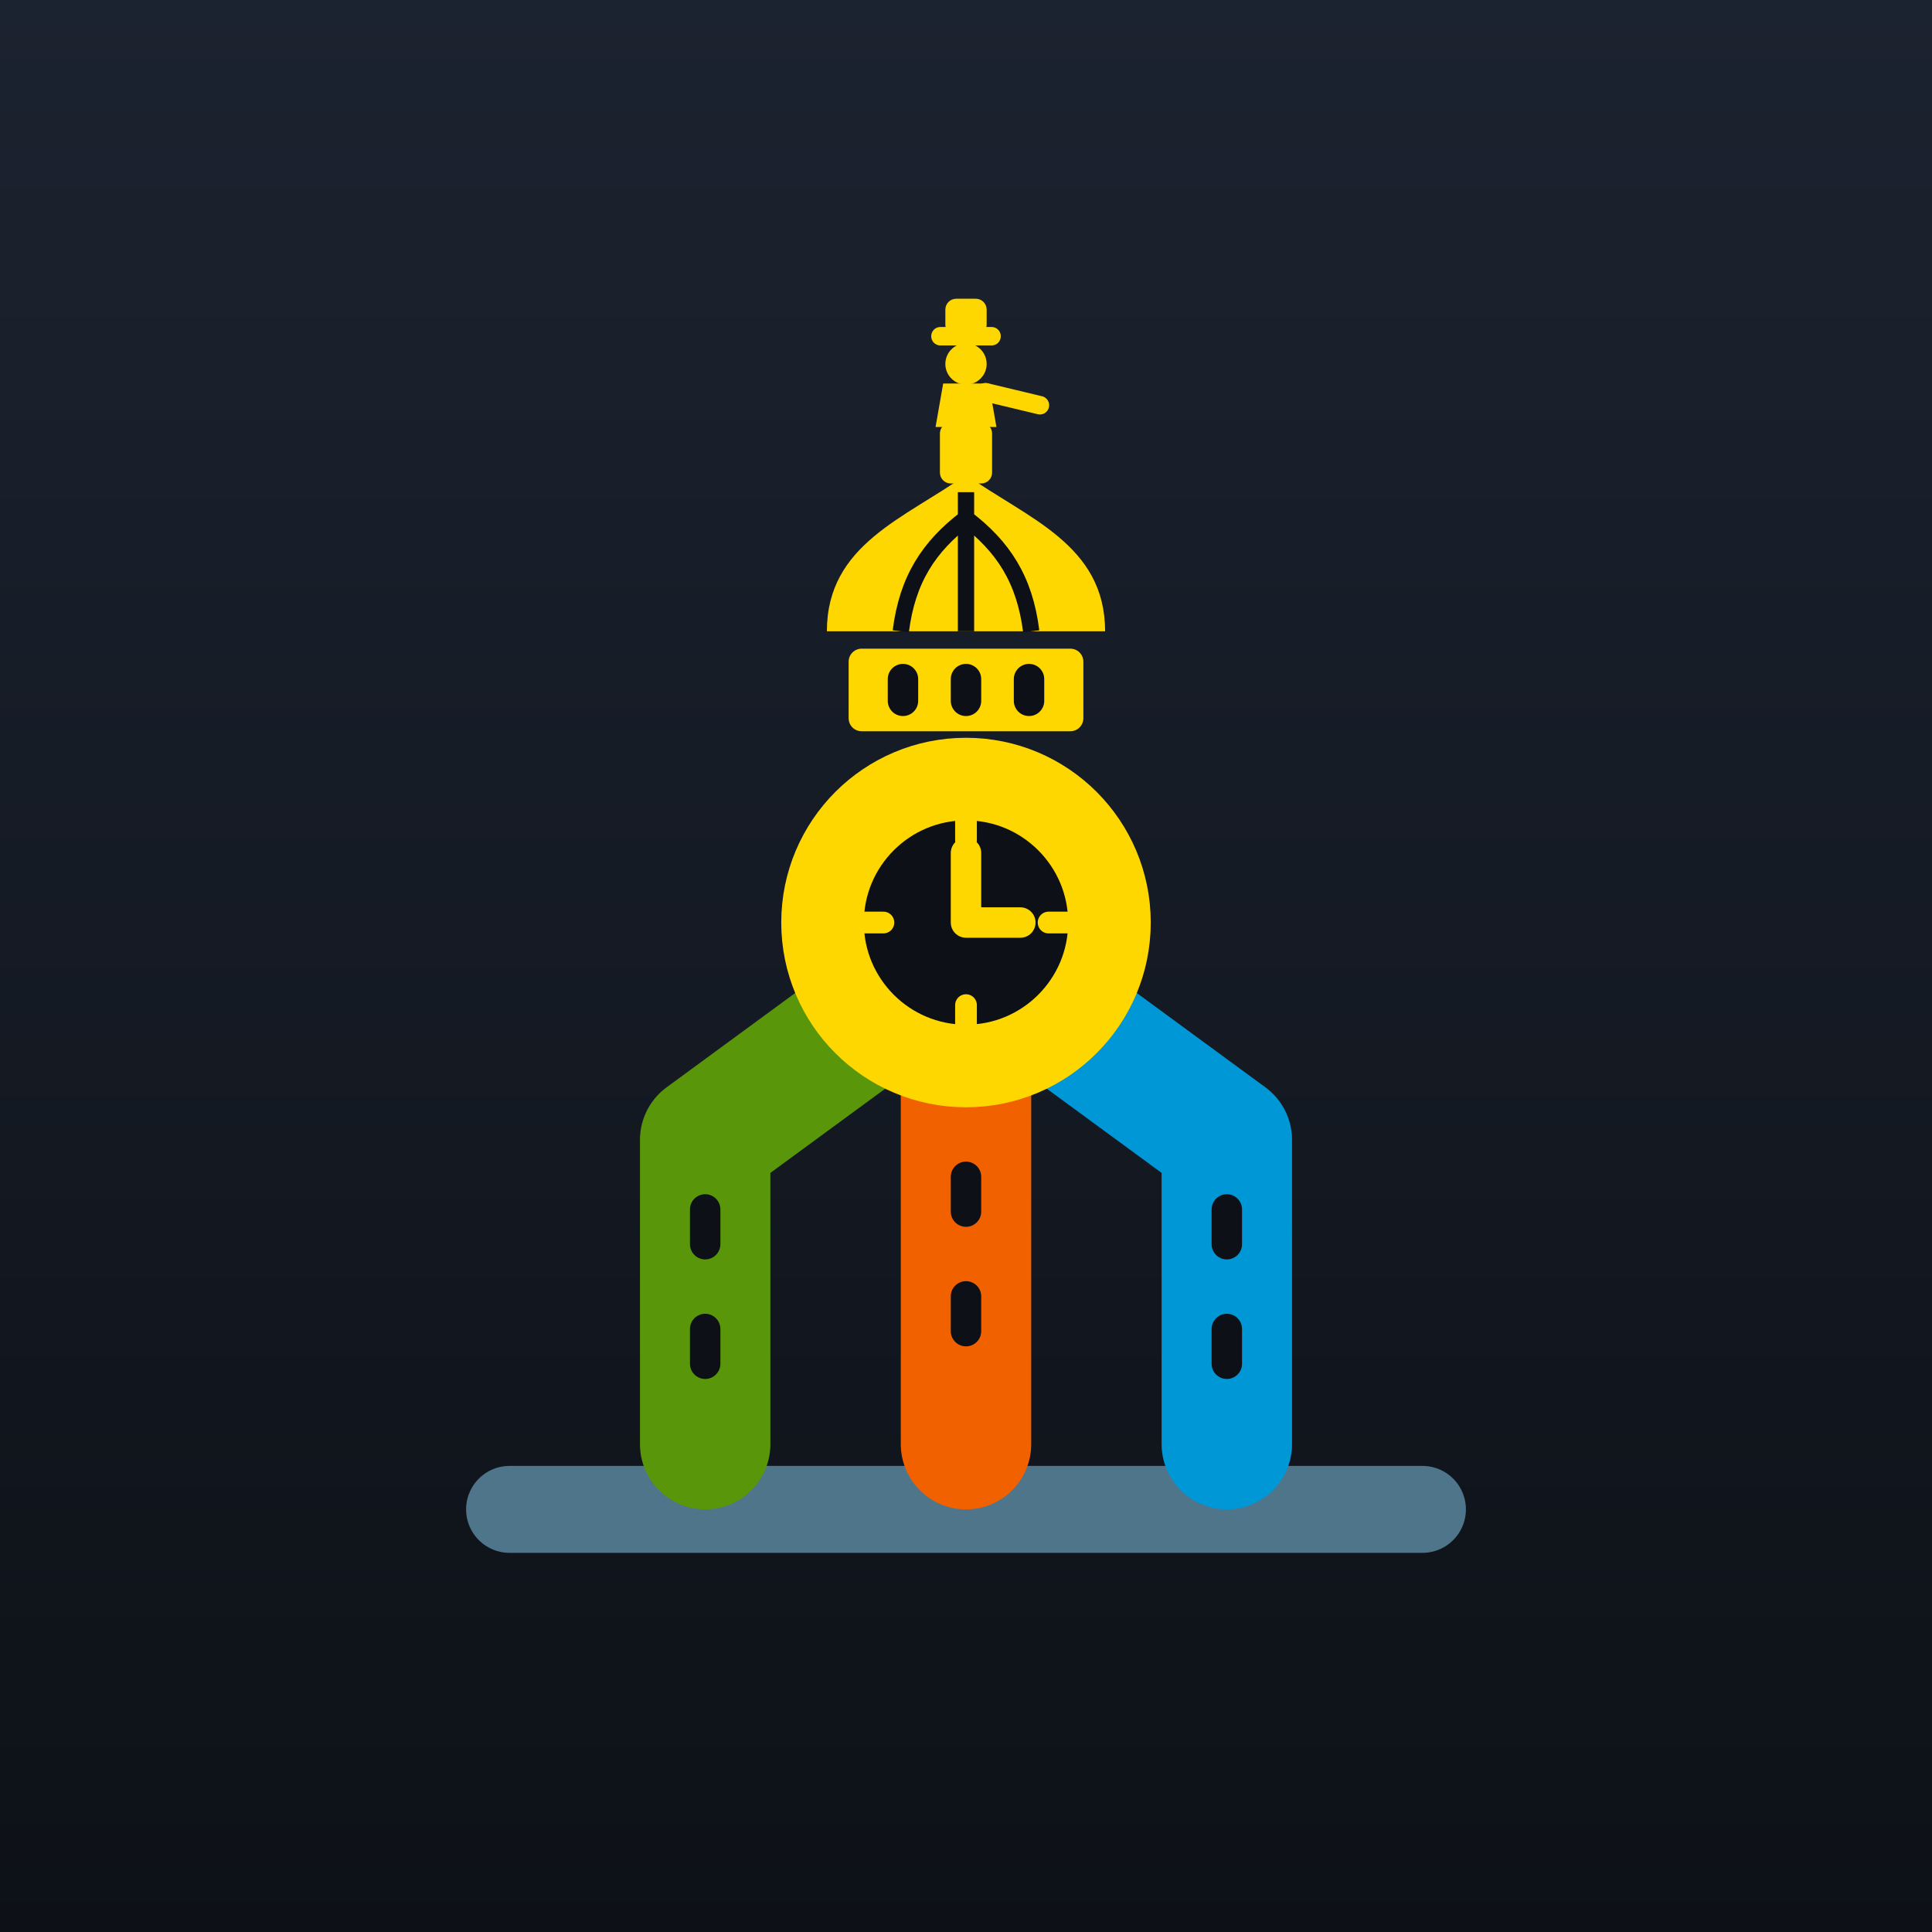
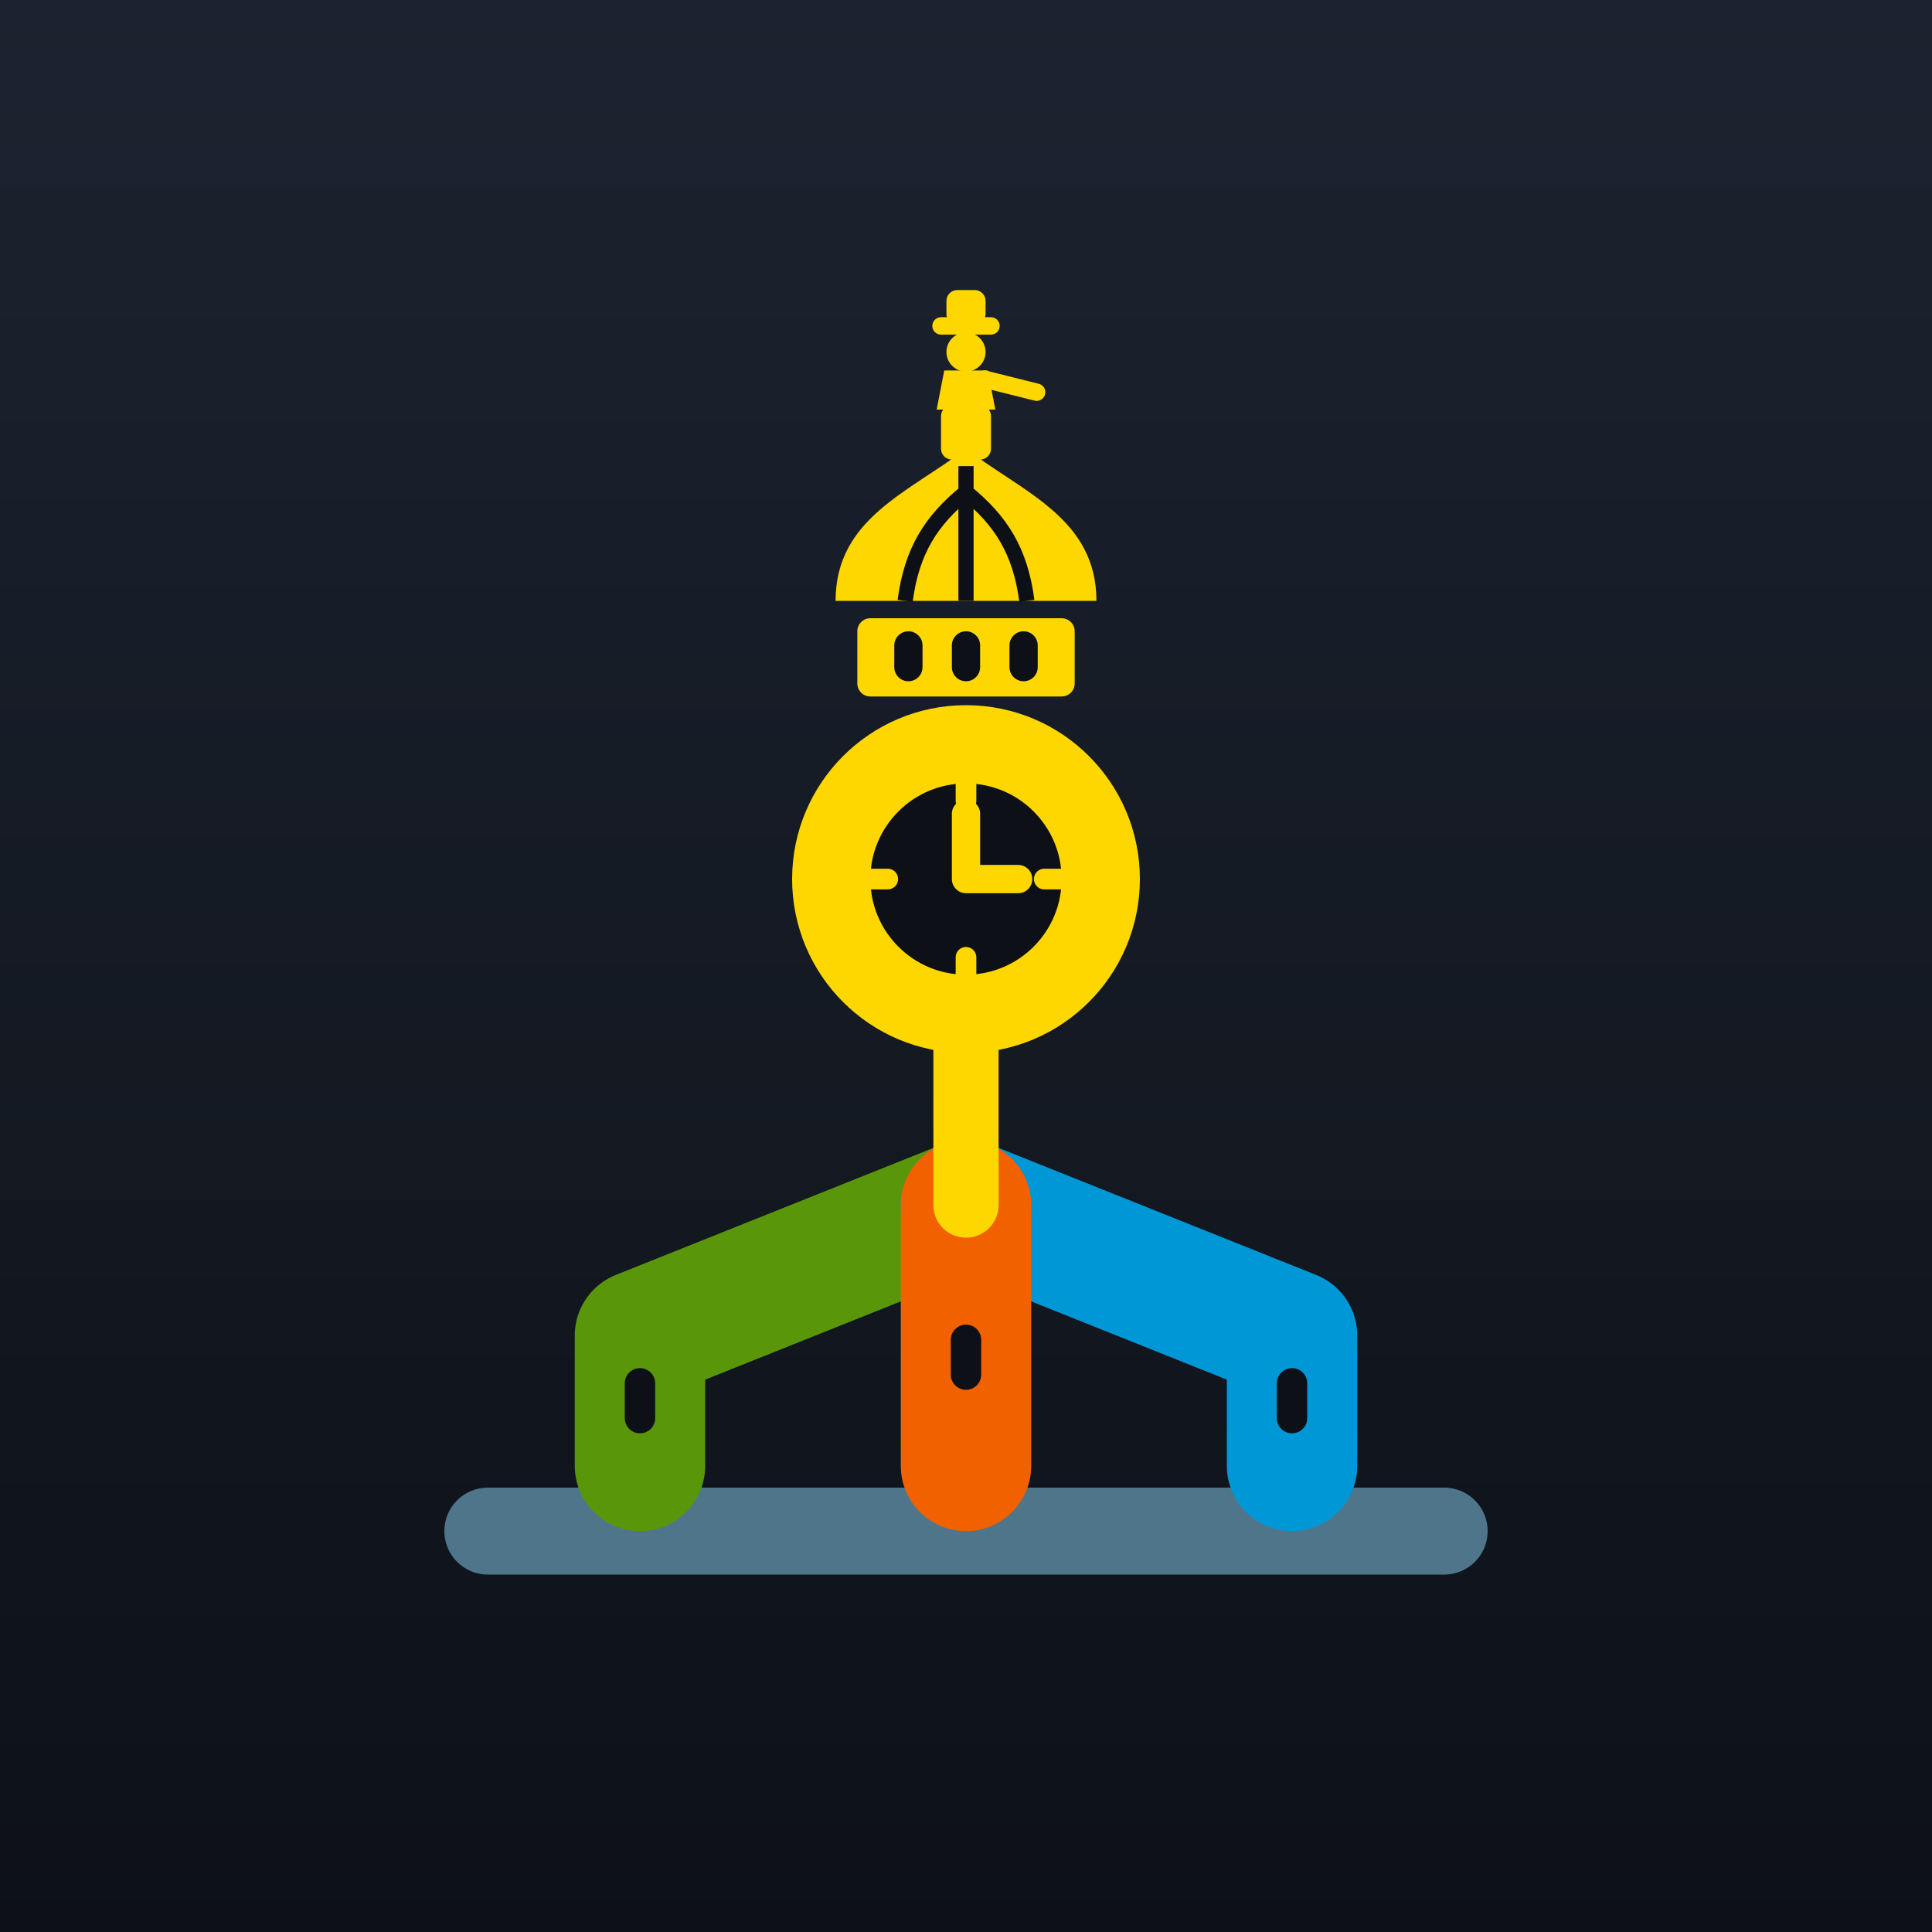
<svg xmlns="http://www.w3.org/2000/svg" viewBox="0 0 64 64" width="512" height="512">
  <defs>
    <linearGradient id="bg" x1="0" y1="0" x2="0" y2="1">
      <stop offset="0" stop-color="#1c2330" />
      <stop offset="1" stop-color="#0d1117" />
    </linearGradient>
  </defs>
  <rect width="64" height="64" fill="url(#bg)" />
  <g transform="translate(32 32) scale(0.72) translate(-32 -32)">
-     <path d="M11 57h42" stroke="#4F758B" stroke-width="4" stroke-linecap="round" />
+     <path d="M10 58h44" stroke="#4F758B" stroke-width="4" stroke-linecap="round" />
    <g stroke-width="6" stroke-linecap="round" stroke-linejoin="round" fill="none">
-       <path d="M20 54V40l7.5-5.5" stroke="#5A960A" />
-       <path d="M32 54V37" stroke="#F26100" />
-       <path d="M44 54V40l-7.5-5.5" stroke="#0097D6" />
+       <path d="M17 55v-6l15-6" stroke="#5A960A" />
+       <path d="M47 55v-6l-15-6" stroke="#0097D6" />
+       <path d="M32 55V43" stroke="#F26100" />
    </g>
    <g fill="#0d1117">
-       <rect x="19.3" y="42.5" width="1.4" height="3" rx=".7" />
-       <rect x="19.3" y="48" width="1.4" height="3" rx=".7" />
-       <rect x="31.3" y="41" width="1.4" height="3" rx=".7" />
-       <rect x="31.3" y="46.5" width="1.4" height="3" rx=".7" />
-       <rect x="43.3" y="42.5" width="1.4" height="3" rx=".7" />
-       <rect x="43.3" y="48" width="1.4" height="3" rx=".7" />
+       <rect x="16.3" y="50.5" width="1.4" height="3" rx=".7" />
+       <rect x="31.3" y="48.5" width="1.4" height="3" rx=".7" />
+       <rect x="46.3" y="50.5" width="1.4" height="3" rx=".7" />
    </g>
-     <circle cx="32" cy="30" r="6.6" fill="#0d1117" stroke="#FFD700" stroke-width="3.8" />
+     <path d="M32 43V35" stroke="#FFD700" stroke-width="3" stroke-linecap="round" />
+     <circle cx="32" cy="28" r="6.2" fill="#0d1117" stroke="#FFD700" stroke-width="3.6" />
    <g stroke="#FFD700" stroke-linecap="round">
-       <path d="M32 25.1v1.1M36.9 30h-1.1M32 34.9v-1.1M27.1 30h1.1" stroke-width="1" />
-       <path d="M32 30v-3.2M32 30h2.5" stroke-width="1.4" />
+       <path d="M32 23.4v1M36.6 28h-1M32 32.6v-1M27.4 28h1" stroke-width=".95" />
+       <path d="M32 28v-3M32 28h2.4" stroke-width="1.3" />
    </g>
-     <rect x="26.6" y="17.4" width="10.8" height="3.8" rx=".6" fill="#FFD700" />
+     <rect x="27" y="16" width="10" height="3.6" rx=".6" fill="#FFD700" />
    <g fill="#0d1117">
-       <rect x="28.4" y="18.1" width="1.4" height="2.4" rx=".7" />
-       <rect x="31.3" y="18.1" width="1.4" height="2.4" rx=".7" />
-       <rect x="34.2" y="18.1" width="1.4" height="2.4" rx=".7" />
+       <rect x="28.7" y="16.6" width="1.3" height="2.3" rx=".65" />
+       <rect x="31.35" y="16.6" width="1.3" height="2.3" rx=".65" />
+       <rect x="34" y="16.6" width="1.3" height="2.3" rx=".65" />
    </g>
-     <path d="M25.6 16.6C25.6 12.6 29.2 11.4 32 9.4 34.8 11.4 38.4 12.6 38.4 16.6Z" fill="#FFD700" />
-     <path d="M32 10.2v6.4M29 16.6c.3-2.4 1.3-3.9 3-5.2M35 16.6c-.3-2.4-1.3-3.9-3-5.2" stroke="#0d1117" stroke-width=".75" fill="none" />
-     <rect x="30.8" y="7" width="2.4" height="2.8" rx=".5" fill="#FFD700" />
+     <path d="M26 15.2C26 11.4 29.4 10.2 32 8.2 34.6 10.2 38 11.4 38 15.2Z" fill="#FFD700" />
+     <path d="M32 9v6.2M29.2 15.2c.3-2.3 1.2-3.7 2.8-5M34.8 15.2c-.3-2.3-1.2-3.7-2.8-5" stroke="#0d1117" stroke-width=".7" fill="none" />
+     <rect x="30.85" y="6.2" width="2.3" height="2.5" rx=".5" fill="#FFD700" />
    <g fill="#FFD700">
-       <rect x="30.4" y="2.6" width="3.2" height=".85" rx=".42" />
-       <rect x="31.05" y="1.3" width="1.9" height="1.7" rx=".5" />
-       <circle cx="32" cy="4.3" r=".95" />
-       <path d="M30.95 5.2h2.1l.35 2h-2.8z" />
+       <rect x="30.45" y="2.15" width="3.1" height=".8" rx=".4" />
+       <rect x="31.1" y=".9" width="1.8" height="1.6" rx=".5" />
+       <circle cx="32" cy="3.75" r=".9" />
+       <path d="M31 4.6h2l.35 1.8h-2.7z" />
    </g>
-     <path d="M32.9 5.6l2.5.6" stroke="#FFD700" stroke-width=".85" stroke-linecap="round" />
+     <path d="M32.85 5l2.4.6" stroke="#FFD700" stroke-width=".8" stroke-linecap="round" />
  </g>
</svg>
